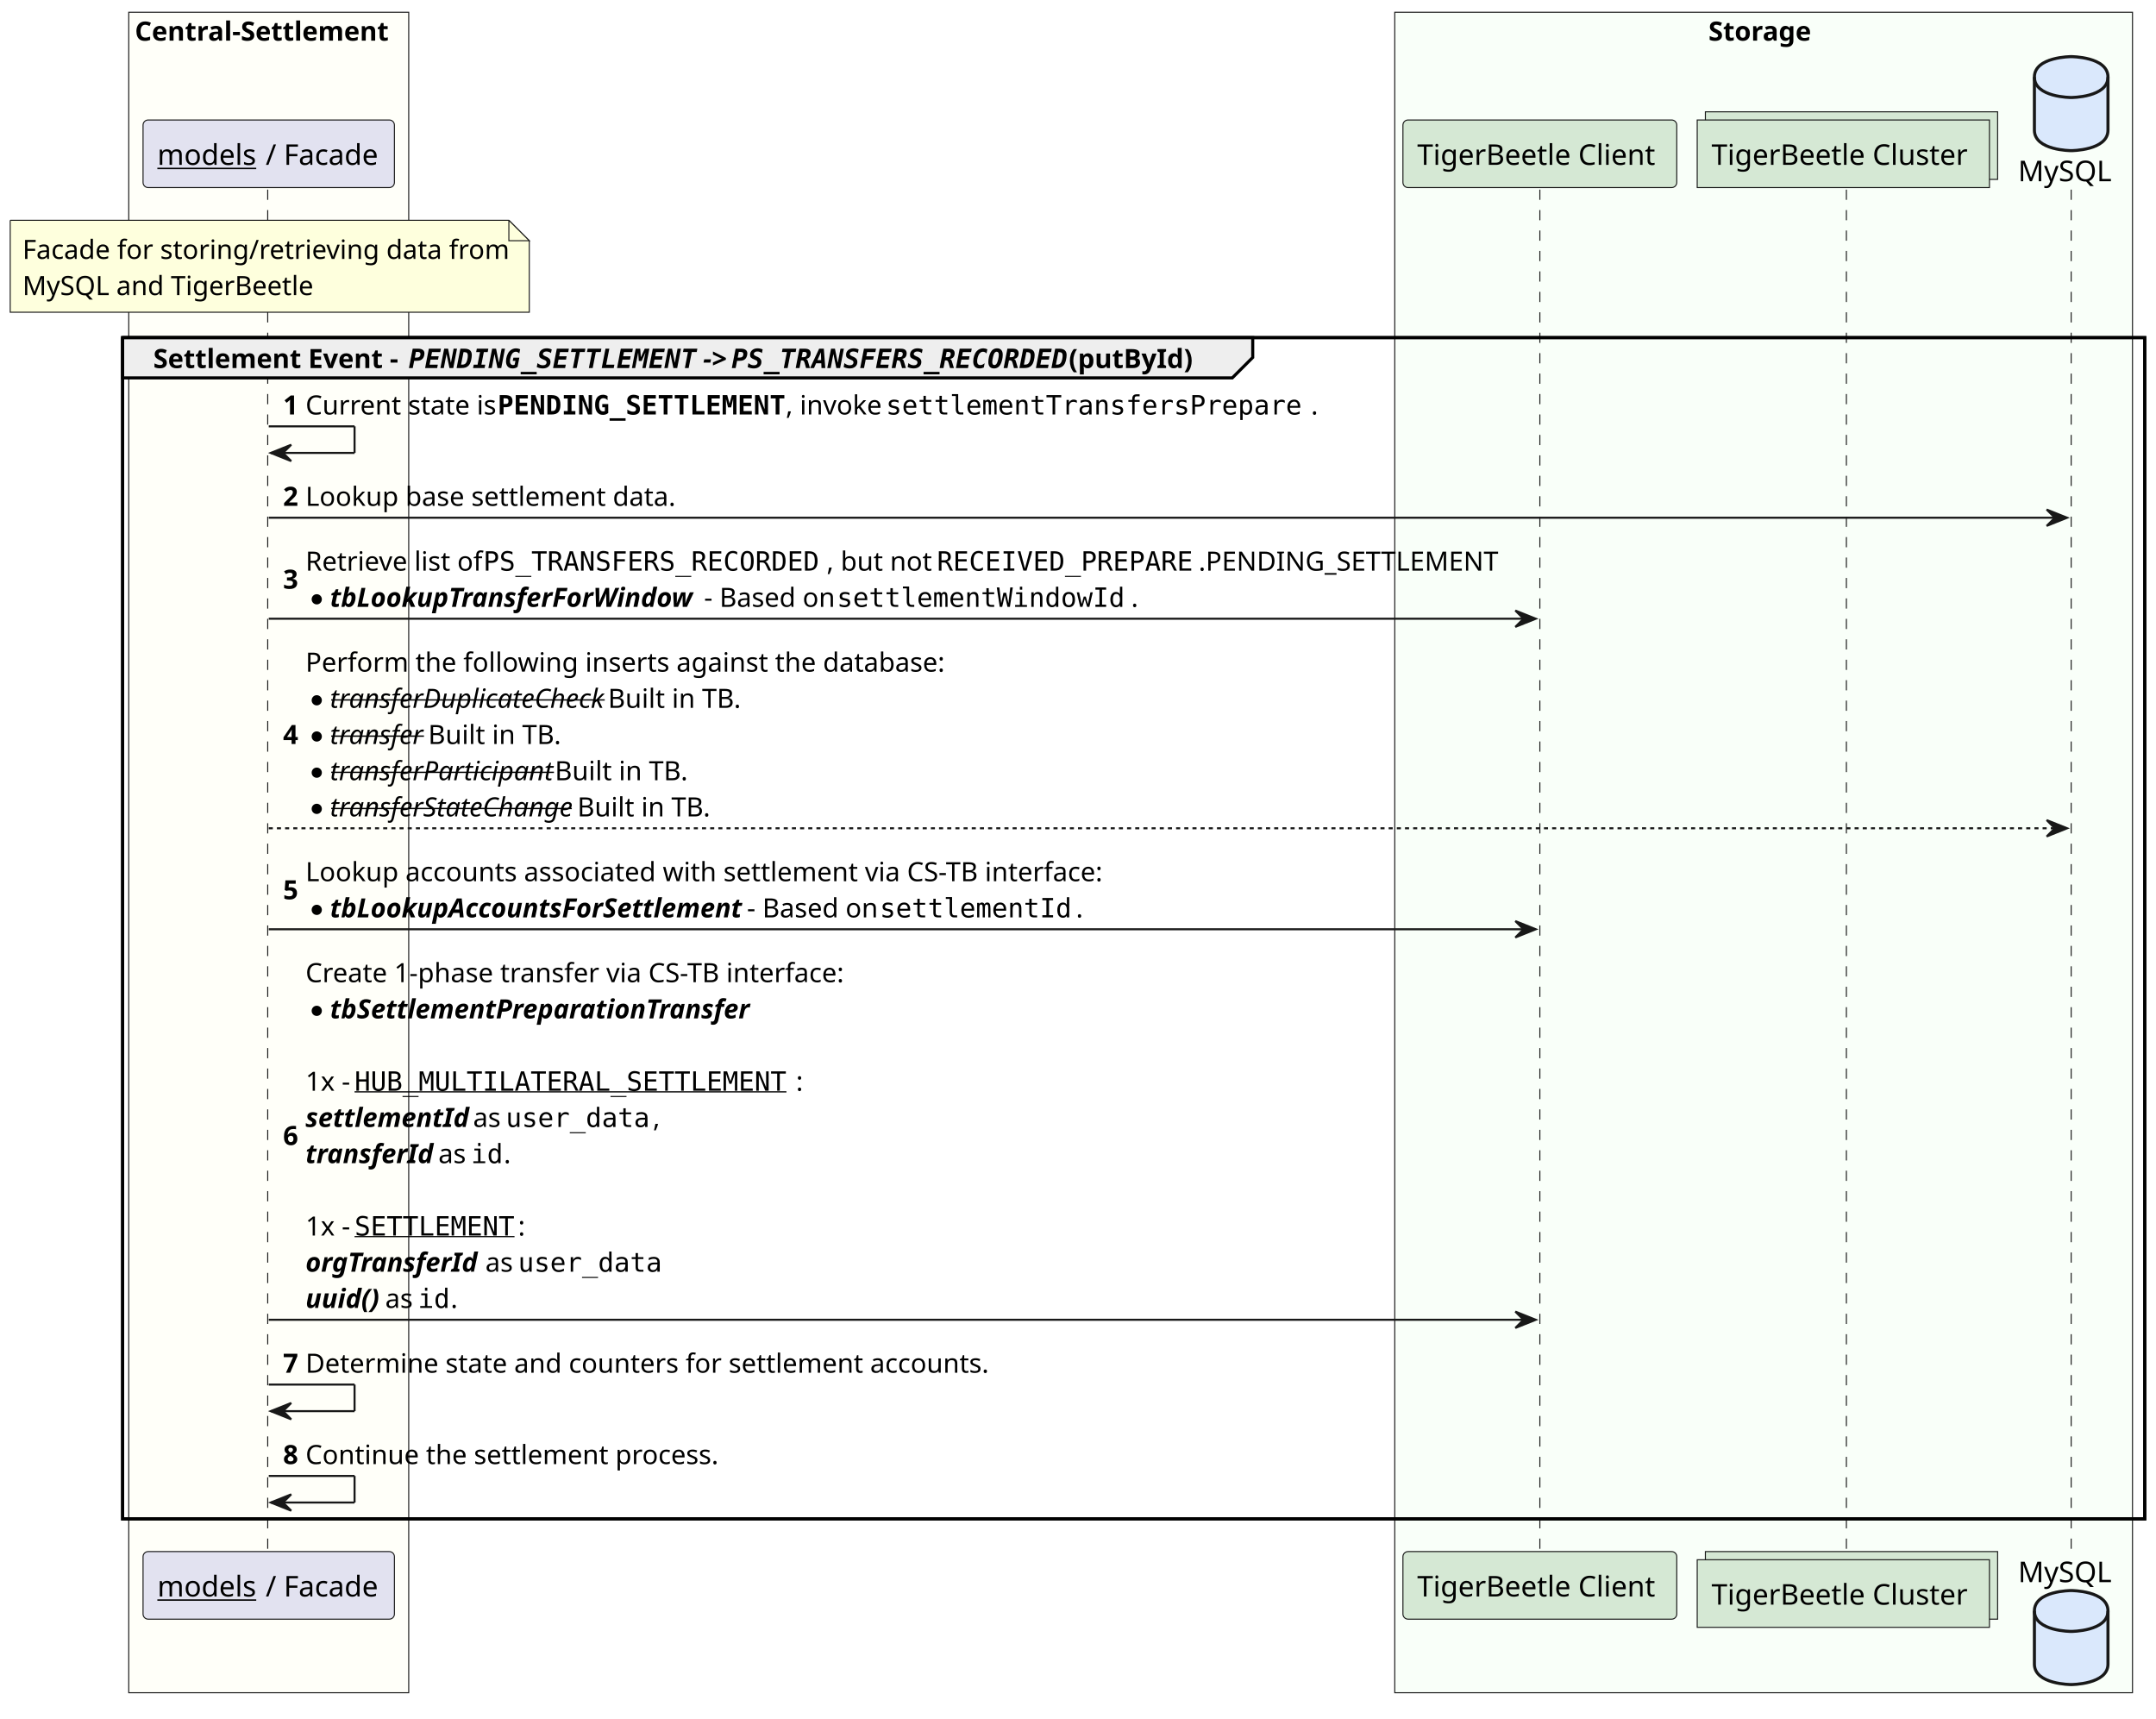
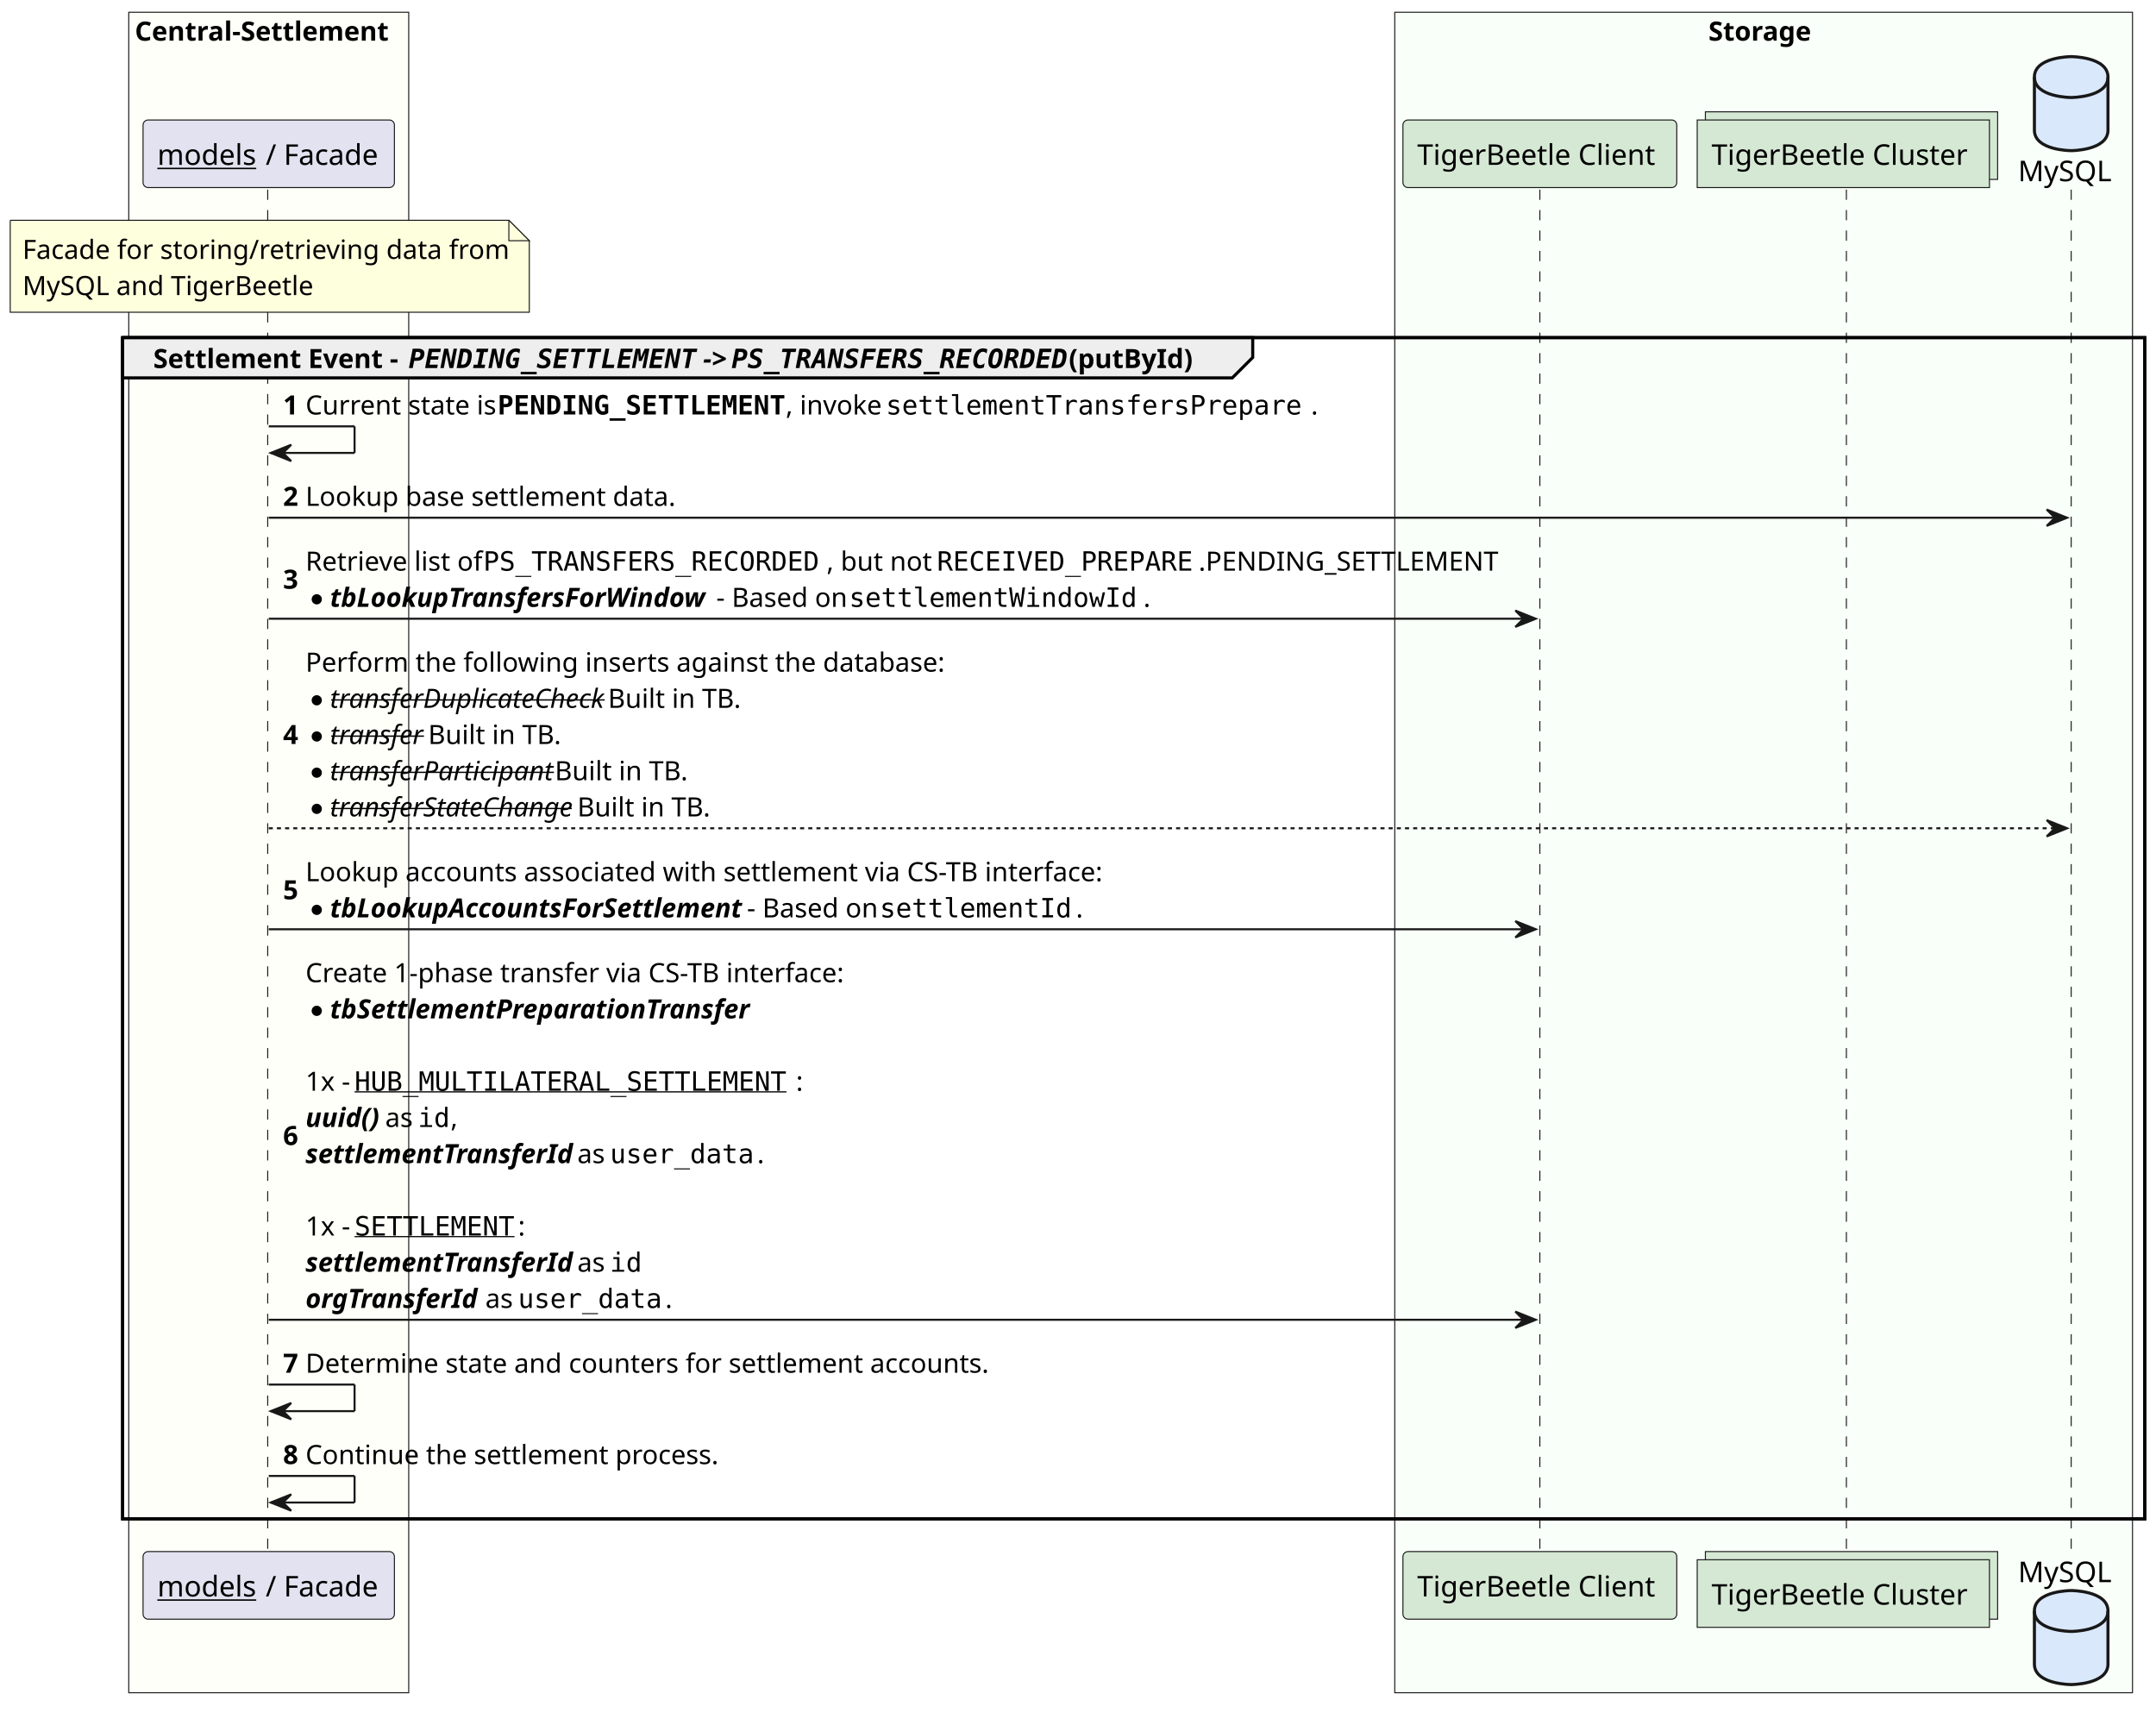
<svg xmlns="http://www.w3.org/2000/svg" contentStyleType="text/css" height="841px" preserveAspectRatio="none" style="width:1055px;height:841px;background:#FFFFFF;" version="1.1" viewBox="0 0 1055 841" width="1055px" zoomAndPan="magnify">
  <defs />
  <g>
    <rect fill="#FFFFF9" height="822.198" style="stroke:#181818;stroke-width:0.5;" width="137" x="63" y="6" />
    <text fill="#000000" font-family="sans-serif" font-size="13" font-weight="bold" lengthAdjust="spacing" textLength="128" x="66" y="19.897">Central-Settlement</text>
    <rect fill="#F9FFF9" height="822.198" style="stroke:#181818;stroke-width:0.5;" width="361" x="682.5" y="6" />
    <text fill="#000000" font-family="sans-serif" font-size="13" font-weight="bold" lengthAdjust="spacing" textLength="51" x="836" y="19.897">Storage</text>
    <rect height="577.944" style="stroke:#000000;stroke-width:1.5;fill:none;" width="989.5" x="60" y="165.186" />
    <line style="stroke:#181818;stroke-width:0.5;fill:none;stroke-dasharray:5.0,5.0;" x1="131" x2="131" y1="92.774" y2="760.13" />
    <line style="stroke:#181818;stroke-width:0.5;fill:none;stroke-dasharray:5.0,5.0;" x1="753.5" x2="753.5" y1="92.774" y2="760.13" />
    <line style="stroke:#181818;stroke-width:0.5;fill:none;stroke-dasharray:5.0,5.0;" x1="903.5" x2="903.5" y1="92.774" y2="760.13" />
    <line style="stroke:#181818;stroke-width:0.5;fill:none;stroke-dasharray:5.0,5.0;" x1="1013.5" x2="1013.5" y1="92.774" y2="760.13" />
    <rect fill="#E2E2F0" height="33.068" rx="2.5" ry="2.5" style="stroke:#181818;stroke-width:0.5;" width="123" x="70" y="58.706" />
    <text fill="#000000" font-family="sans-serif" font-size="14" lengthAdjust="spacing" text-decoration="underline" textLength="49" x="77" y="80.672">models</text>
    <text fill="#000000" font-family="sans-serif" font-size="14" lengthAdjust="spacing" textLength="56" x="130" y="80.672">/ Facade</text>
    <rect fill="#E2E2F0" height="33.068" rx="2.5" ry="2.5" style="stroke:#181818;stroke-width:0.5;" width="123" x="70" y="759.13" />
    <text fill="#000000" font-family="sans-serif" font-size="14" lengthAdjust="spacing" text-decoration="underline" textLength="49" x="77" y="781.096">models</text>
    <text fill="#000000" font-family="sans-serif" font-size="14" lengthAdjust="spacing" textLength="56" x="130" y="781.096">/ Facade</text>
    <rect fill="#D5E8D4" height="33.068" rx="2.5" ry="2.5" style="stroke:#181818;stroke-width:0.5;" width="134" x="686.5" y="58.706" />
    <text fill="#000000" font-family="sans-serif" font-size="14" lengthAdjust="spacing" textLength="120" x="693.5" y="80.672">TigerBeetle Client</text>
    <rect fill="#D5E8D4" height="33.068" rx="2.5" ry="2.5" style="stroke:#181818;stroke-width:0.5;" width="134" x="686.5" y="759.13" />
    <text fill="#000000" font-family="sans-serif" font-size="14" lengthAdjust="spacing" textLength="120" x="693.5" y="781.096">TigerBeetle Client</text>
    <rect fill="#D5E8D4" height="33.068" style="stroke:#181818;stroke-width:0.5;" width="143" x="834.5" y="54.706" />
    <rect fill="#D5E8D4" height="33.068" style="stroke:#181818;stroke-width:0.5;" width="143" x="830.5" y="58.706" />
    <text fill="#000000" font-family="sans-serif" font-size="14" lengthAdjust="spacing" textLength="129" x="837.5" y="80.672">TigerBeetle Cluster</text>
    <rect fill="#D5E8D4" height="33.068" style="stroke:#181818;stroke-width:0.5;" width="143" x="834.5" y="759.13" />
    <rect fill="#D5E8D4" height="33.068" style="stroke:#181818;stroke-width:0.5;" width="143" x="830.5" y="763.13" />
    <text fill="#000000" font-family="sans-serif" font-size="14" lengthAdjust="spacing" textLength="129" x="837.5" y="785.096">TigerBeetle Cluster</text>
    <text fill="#000000" font-family="sans-serif" font-size="14" lengthAdjust="spacing" textLength="46" x="987.5" y="88.672">MySQL</text>
    <path d="M995.5,37.706 C995.5,27.706 1013.5,27.706 1013.5,27.706 C1013.5,27.706 1031.5,27.706 1031.5,37.706 L1031.5,63.706 C1031.5,73.706 1013.5,73.706 1013.5,73.706 C1013.5,73.706 995.5,73.706 995.5,63.706 L995.5,37.706 " fill="#DAE8FC" style="stroke:#181818;stroke-width:1.5;" />
    <path d="M995.5,37.706 C995.5,47.706 1013.5,47.706 1013.5,47.706 C1013.5,47.706 1031.5,47.706 1031.5,37.706 " fill="none" style="stroke:#181818;stroke-width:1.5;" />
    <text fill="#000000" font-family="sans-serif" font-size="14" lengthAdjust="spacing" textLength="46" x="987.5" y="774.096">MySQL</text>
    <path d="M995.5,788.198 C995.5,778.198 1013.5,778.198 1013.5,778.198 C1013.5,778.198 1031.5,778.198 1031.5,788.198 L1031.5,814.198 C1031.5,824.198 1013.5,824.198 1013.5,824.198 C1013.5,824.198 995.5,824.198 995.5,814.198 L995.5,788.198 " fill="#DAE8FC" style="stroke:#181818;stroke-width:1.5;" />
    <path d="M995.5,788.198 C995.5,798.198 1013.5,798.198 1013.5,798.198 C1013.5,798.198 1031.5,798.198 1031.5,788.198 " fill="none" style="stroke:#181818;stroke-width:1.5;" />
    <path d="M5,107.774 L5,152.774 L259,152.774 L259,117.774 L249,107.774 L5,107.774 " fill="#FEFFDD" style="stroke:#181818;stroke-width:0.5;" />
    <path d="M249,107.774 L249,117.774 L259,117.774 L249,107.774 " fill="#FEFFDD" style="stroke:#181818;stroke-width:0.5;" />
    <text fill="#000000" font-family="sans-serif" font-size="13" lengthAdjust="spacing" textLength="233" x="11" y="126.671">Facade for storing/retrieving data from</text>
    <text fill="#000000" font-family="sans-serif" font-size="13" lengthAdjust="spacing" textLength="139" x="11" y="144.377">MySQL and TigerBeetle</text>
    <path d="M60,165.186 L613,165.186 L613,174.892 L603,184.892 L60,184.892 L60,165.186 " fill="#EEEEEE" style="stroke:#000000;stroke-width:1.5;" />
    <rect fill="none" height="577.944" style="stroke:#000000;stroke-width:1.5;" width="989.5" x="60" y="165.186" />
    <text fill="#000000" font-family="sans-serif" font-size="13" font-weight="bold" lengthAdjust="spacing" textLength="122" x="75" y="180.083">Settlement Event -</text>
    <text fill="#000000" font-family="monospace" font-size="13" font-style="italic" font-weight="bold" lengthAdjust="spacing" textLength="141" x="200" y="180.083">PENDING_SETTLEMENT</text>
    <text fill="#000000" font-family="sans-serif" font-size="13" font-style="italic" font-weight="bold" lengthAdjust="spacing" textLength="11" x="344" y="180.083">-&gt;</text>
    <text fill="#000000" font-family="monospace" font-size="13" font-style="italic" font-weight="bold" lengthAdjust="spacing" textLength="162" x="358" y="180.083">PS_TRANSFERS_RECORDED</text>
    <text fill="#000000" font-family="sans-serif" font-size="13" font-weight="bold" lengthAdjust="spacing" textLength="60" x="523" y="180.083">(putById)</text>
    <line style="stroke:#181818;stroke-width:1.0;" x1="131.5" x2="173.5" y1="208.598" y2="208.598" />
    <line style="stroke:#181818;stroke-width:1.0;" x1="173.5" x2="173.5" y1="208.598" y2="221.598" />
    <line style="stroke:#181818;stroke-width:1.0;" x1="132.5" x2="173.5" y1="221.598" y2="221.598" />
    <polygon fill="#181818" points="142.5,217.598,132.5,221.598,142.5,225.598,138.5,221.598" style="stroke:#181818;stroke-width:1.0;" />
    <text fill="#000000" font-family="sans-serif" font-size="13" font-weight="bold" lengthAdjust="spacing" textLength="7" x="138.5" y="202.789">1</text>
    <text fill="#000000" font-family="sans-serif" font-size="13" lengthAdjust="spacing" textLength="91" x="149.5" y="202.789">Current state is</text>
    <text fill="#000000" font-family="monospace" font-size="13" font-weight="bold" lengthAdjust="spacing" textLength="141" x="243.5" y="202.789">PENDING_SETTLEMENT</text>
    <text fill="#000000" font-family="sans-serif" font-size="13" lengthAdjust="spacing" textLength="46" x="384.5" y="202.789">, invoke</text>
    <text fill="#000000" font-family="monospace" font-size="13" lengthAdjust="spacing" textLength="208" x="433.5" y="202.789">settlementTransfersPrepare</text>
    <text fill="#000000" font-family="sans-serif" font-size="13" lengthAdjust="spacing" textLength="3" x="641.5" y="202.789">.</text>
    <polygon fill="#181818" points="1001.5,249.304,1011.5,253.304,1001.5,257.304,1005.5,253.304" style="stroke:#181818;stroke-width:1.0;" />
    <line style="stroke:#181818;stroke-width:1.0;" x1="131.5" x2="1007.5" y1="253.304" y2="253.304" />
    <text fill="#000000" font-family="sans-serif" font-size="13" font-weight="bold" lengthAdjust="spacing" textLength="7" x="138.5" y="247.495">2</text>
    <text fill="#000000" font-family="sans-serif" font-size="13" lengthAdjust="spacing" textLength="178" x="149.5" y="247.495">Lookup base settlement data.</text>
    <polygon fill="#181818" points="741.5,298.716,751.5,302.716,741.5,306.716,745.5,302.716" style="stroke:#181818;stroke-width:1.0;" />
    <line style="stroke:#181818;stroke-width:1.0;" x1="131.5" x2="747.5" y1="302.716" y2="302.716" />
    <text fill="#000000" font-family="sans-serif" font-size="13" font-weight="bold" lengthAdjust="spacing" textLength="7" x="138.5" y="288.054">3</text>
    <text fill="#000000" font-family="sans-serif" font-size="13" lengthAdjust="spacing" textLength="84" x="149.5" y="279.201">Retrieve list of</text>
    <text fill="#000000" font-family="monospace" font-size="13" lengthAdjust="spacing" textLength="168" x="236.5" y="279.201">PS_TRANSFERS_RECORDED</text>
    <text fill="#000000" font-family="sans-serif" font-size="13" lengthAdjust="spacing" textLength="51" x="404.5" y="279.201">, but not</text>
    <text fill="#000000" font-family="monospace" font-size="13" lengthAdjust="spacing" textLength="128" x="458.5" y="279.201">RECEIVED_PREPARE</text>
    <text fill="#000000" font-family="sans-serif" font-size="13" lengthAdjust="spacing" textLength="144" x="586.5" y="279.201">.PENDING_SETTLEMENT</text>
    <ellipse cx="155" cy="293.216" fill="#000000" rx="2.5" ry="2.5" style="stroke:#000000;stroke-width:0.0;" />
-     <text fill="#000000" font-family="sans-serif" font-size="13" font-style="italic" font-weight="bold" lengthAdjust="spacing" textLength="180" x="161.5" y="296.907">tbLookupTransferForWindow</text>
-     <text fill="#000000" font-family="sans-serif" font-size="13" lengthAdjust="spacing" textLength="62" x="344.5" y="296.907">- Based on</text>
-     <text fill="#000000" font-family="monospace" font-size="13" lengthAdjust="spacing" textLength="144" x="409.5" y="296.907">settlementWindowId</text>
-     <text fill="#000000" font-family="sans-serif" font-size="13" lengthAdjust="spacing" textLength="3" x="553.5" y="296.907">.</text>
+     <text fill="#000000" font-family="sans-serif" font-size="13" font-style="italic" font-weight="bold" lengthAdjust="spacing" textLength="186" x="161.5" y="296.907">tbLookupTransfersForWindow</text>
+     <text fill="#000000" font-family="sans-serif" font-size="13" lengthAdjust="spacing" textLength="62" x="350.5" y="296.907">- Based on</text>
+     <text fill="#000000" font-family="monospace" font-size="13" lengthAdjust="spacing" textLength="144" x="415.5" y="296.907">settlementWindowId</text>
+     <text fill="#000000" font-family="sans-serif" font-size="13" lengthAdjust="spacing" textLength="3" x="559.5" y="296.907">.</text>
    <polygon fill="#181818" points="1001.5,401.246,1011.5,405.246,1001.5,409.246,1005.5,405.246" style="stroke:#181818;stroke-width:1.0;" />
    <line style="stroke:#181818;stroke-width:1.0;stroke-dasharray:2.0,2.0;" x1="131.5" x2="1007.5" y1="405.246" y2="405.246" />
    <text fill="#000000" font-family="sans-serif" font-size="13" font-weight="bold" lengthAdjust="spacing" textLength="7" x="138.5" y="364.025">4</text>
    <text fill="#000000" font-family="sans-serif" font-size="13" lengthAdjust="spacing" textLength="304" x="149.5" y="328.613">Perform the following inserts against the database:</text>
    <ellipse cx="155" cy="342.628" fill="#000000" rx="2.5" ry="2.5" style="stroke:#000000;stroke-width:0.0;" />
    <text fill="#000000" font-family="sans-serif" font-size="13" font-style="italic" lengthAdjust="spacing" text-decoration="line-through" textLength="133" x="161.5" y="346.319">transferDuplicateCheck</text>
    <text fill="#000000" font-family="sans-serif" font-size="13" lengthAdjust="spacing" textLength="62" x="297.5" y="346.319">Built in TB.</text>
    <ellipse cx="155" cy="360.334" fill="#000000" rx="2.5" ry="2.5" style="stroke:#000000;stroke-width:0.0;" />
    <text fill="#000000" font-family="sans-serif" font-size="13" font-style="italic" lengthAdjust="spacing" text-decoration="line-through" textLength="45" x="161.5" y="364.025">transfer</text>
    <text fill="#000000" font-family="sans-serif" font-size="13" lengthAdjust="spacing" textLength="62" x="209.5" y="364.025">Built in TB.</text>
    <ellipse cx="155" cy="378.04" fill="#000000" rx="2.5" ry="2.5" style="stroke:#000000;stroke-width:0.0;" />
    <text fill="#000000" font-family="sans-serif" font-size="13" font-style="italic" lengthAdjust="spacing" text-decoration="line-through" textLength="107" x="161.5" y="381.731">transferParticipant</text>
    <text fill="#000000" font-family="sans-serif" font-size="13" lengthAdjust="spacing" textLength="62" x="271.5" y="381.731">Built in TB.</text>
    <ellipse cx="155" cy="395.746" fill="#000000" rx="2.5" ry="2.5" style="stroke:#000000;stroke-width:0.0;" />
    <text fill="#000000" font-family="sans-serif" font-size="13" font-style="italic" lengthAdjust="spacing" text-decoration="line-through" textLength="118" x="161.5" y="399.437">transferStateChange</text>
    <text fill="#000000" font-family="sans-serif" font-size="13" lengthAdjust="spacing" textLength="62" x="282.5" y="399.437">Built in TB.</text>
    <polygon fill="#181818" points="741.5,450.658,751.5,454.658,741.5,458.658,745.5,454.658" style="stroke:#181818;stroke-width:1.0;" />
    <line style="stroke:#181818;stroke-width:1.0;" x1="131.5" x2="747.5" y1="454.658" y2="454.658" />
    <text fill="#000000" font-family="sans-serif" font-size="13" font-weight="bold" lengthAdjust="spacing" textLength="7" x="138.5" y="439.996">5</text>
    <text fill="#000000" font-family="sans-serif" font-size="13" lengthAdjust="spacing" textLength="381" x="149.5" y="431.143">Lookup accounts associated with settlement via CS-TB interface:</text>
    <ellipse cx="155" cy="445.158" fill="#000000" rx="2.5" ry="2.5" style="stroke:#000000;stroke-width:0.0;" />
    <text fill="#000000" font-family="sans-serif" font-size="13" font-style="italic" font-weight="bold" lengthAdjust="spacing" textLength="201" x="161.5" y="448.849">tbLookupAccountsForSettlement</text>
    <text fill="#000000" font-family="sans-serif" font-size="13" lengthAdjust="spacing" textLength="62" x="365.5" y="448.849">- Based on</text>
    <text fill="#000000" font-family="monospace" font-size="13" lengthAdjust="spacing" textLength="96" x="430.5" y="448.849">settlementId</text>
    <text fill="#000000" font-family="sans-serif" font-size="13" lengthAdjust="spacing" textLength="3" x="526.5" y="448.849">.</text>
    <polygon fill="#181818" points="741.5,641.718,751.5,645.718,741.5,649.718,745.5,645.718" style="stroke:#181818;stroke-width:1.0;" />
    <line style="stroke:#181818;stroke-width:1.0;" x1="131.5" x2="747.5" y1="645.718" y2="645.718" />
    <text fill="#000000" font-family="sans-serif" font-size="13" font-weight="bold" lengthAdjust="spacing" textLength="7" x="138.5" y="560.232">6</text>
    <text fill="#000000" font-family="sans-serif" font-size="13" lengthAdjust="spacing" textLength="254" x="149.5" y="480.555">Create 1-phase transfer via CS-TB interface:</text>
    <ellipse cx="155" cy="494.57" fill="#000000" rx="2.5" ry="2.5" style="stroke:#000000;stroke-width:0.0;" />
    <text fill="#000000" font-family="sans-serif" font-size="13" font-style="italic" font-weight="bold" lengthAdjust="spacing" textLength="205" x="161.5" y="498.261">tbSettlementPreparationTransfer</text>
    <text fill="#000000" font-family="sans-serif" font-size="13" lengthAdjust="spacing" textLength="3" x="149.5" y="515.967"> </text>
    <text fill="#000000" font-family="sans-serif" font-size="13" lengthAdjust="spacing" textLength="21" x="149.5" y="533.673">1x -</text>
    <text fill="#000000" font-family="monospace" font-size="13" lengthAdjust="spacing" text-decoration="underline" textLength="216" x="173.5" y="533.673">HUB_MULTILATERAL_SETTLEMENT</text>
    <text fill="#000000" font-family="sans-serif" font-size="13" lengthAdjust="spacing" textLength="3" x="389.5" y="533.673">:</text>
-     <text fill="#000000" font-family="sans-serif" font-size="13" font-style="italic" font-weight="bold" lengthAdjust="spacing" textLength="79" x="149.5" y="551.379">settlementId</text>
-     <text fill="#000000" font-family="sans-serif" font-size="13" lengthAdjust="spacing" textLength="13" x="231.5" y="551.379">as</text>
-     <text fill="#000000" font-family="monospace" font-size="13" lengthAdjust="spacing" textLength="72" x="247.5" y="551.379">user_data</text>
-     <text fill="#000000" font-family="sans-serif" font-size="13" lengthAdjust="spacing" textLength="3" x="319.5" y="551.379">,</text>
-     <text fill="#000000" font-family="sans-serif" font-size="13" font-style="italic" font-weight="bold" lengthAdjust="spacing" textLength="62" x="149.5" y="569.085">transferId</text>
-     <text fill="#000000" font-family="sans-serif" font-size="13" lengthAdjust="spacing" textLength="13" x="214.5" y="569.085">as</text>
-     <text fill="#000000" font-family="monospace" font-size="13" lengthAdjust="spacing" textLength="16" x="230.5" y="569.085">id</text>
-     <text fill="#000000" font-family="sans-serif" font-size="13" lengthAdjust="spacing" textLength="3" x="246.5" y="569.085">.</text>
+     <text fill="#000000" font-family="sans-serif" font-size="13" font-style="italic" font-weight="bold" lengthAdjust="spacing" textLength="36" x="149.5" y="551.379">uuid()</text>
+     <text fill="#000000" font-family="sans-serif" font-size="13" lengthAdjust="spacing" textLength="13" x="188.5" y="551.379">as</text>
+     <text fill="#000000" font-family="monospace" font-size="13" lengthAdjust="spacing" textLength="16" x="204.5" y="551.379">id</text>
+     <text fill="#000000" font-family="sans-serif" font-size="13" lengthAdjust="spacing" textLength="3" x="220.5" y="551.379">,</text>
+     <text fill="#000000" font-family="sans-serif" font-size="13" font-style="italic" font-weight="bold" lengthAdjust="spacing" textLength="130" x="149.5" y="569.085">settlementTransferId</text>
+     <text fill="#000000" font-family="sans-serif" font-size="13" lengthAdjust="spacing" textLength="13" x="282.5" y="569.085">as</text>
+     <text fill="#000000" font-family="monospace" font-size="13" lengthAdjust="spacing" textLength="72" x="298.5" y="569.085">user_data</text>
+     <text fill="#000000" font-family="sans-serif" font-size="13" lengthAdjust="spacing" textLength="3" x="370.5" y="569.085">.</text>
    <text fill="#000000" font-family="sans-serif" font-size="13" lengthAdjust="spacing" textLength="3" x="149.5" y="586.791"> </text>
    <text fill="#000000" font-family="sans-serif" font-size="13" lengthAdjust="spacing" textLength="21" x="149.5" y="604.497">1x -</text>
    <text fill="#000000" font-family="monospace" font-size="13" lengthAdjust="spacing" text-decoration="underline" textLength="80" x="173.5" y="604.497">SETTLEMENT</text>
    <text fill="#000000" font-family="sans-serif" font-size="13" lengthAdjust="spacing" textLength="3" x="253.5" y="604.497">:</text>
-     <text fill="#000000" font-family="sans-serif" font-size="13" font-style="italic" font-weight="bold" lengthAdjust="spacing" textLength="85" x="149.5" y="622.203">orgTransferId</text>
-     <text fill="#000000" font-family="sans-serif" font-size="13" lengthAdjust="spacing" textLength="13" x="237.5" y="622.203">as</text>
-     <text fill="#000000" font-family="monospace" font-size="13" lengthAdjust="spacing" textLength="72" x="253.5" y="622.203">user_data</text>
-     <text fill="#000000" font-family="sans-serif" font-size="13" font-style="italic" font-weight="bold" lengthAdjust="spacing" textLength="36" x="149.5" y="639.909">uuid()</text>
-     <text fill="#000000" font-family="sans-serif" font-size="13" lengthAdjust="spacing" textLength="13" x="188.5" y="639.909">as</text>
-     <text fill="#000000" font-family="monospace" font-size="13" lengthAdjust="spacing" textLength="16" x="204.5" y="639.909">id</text>
-     <text fill="#000000" font-family="sans-serif" font-size="13" lengthAdjust="spacing" textLength="3" x="220.5" y="639.909">.</text>
+     <text fill="#000000" font-family="sans-serif" font-size="13" font-style="italic" font-weight="bold" lengthAdjust="spacing" textLength="130" x="149.5" y="622.203">settlementTransferId</text>
+     <text fill="#000000" font-family="sans-serif" font-size="13" lengthAdjust="spacing" textLength="13" x="282.5" y="622.203">as</text>
+     <text fill="#000000" font-family="monospace" font-size="13" lengthAdjust="spacing" textLength="16" x="298.5" y="622.203">id</text>
+     <text fill="#000000" font-family="sans-serif" font-size="13" font-style="italic" font-weight="bold" lengthAdjust="spacing" textLength="85" x="149.5" y="639.909">orgTransferId</text>
+     <text fill="#000000" font-family="sans-serif" font-size="13" lengthAdjust="spacing" textLength="13" x="237.5" y="639.909">as</text>
+     <text fill="#000000" font-family="monospace" font-size="13" lengthAdjust="spacing" textLength="72" x="253.5" y="639.909">user_data</text>
+     <text fill="#000000" font-family="sans-serif" font-size="13" lengthAdjust="spacing" textLength="3" x="325.5" y="639.909">.</text>
    <line style="stroke:#181818;stroke-width:1.0;" x1="131.5" x2="173.5" y1="677.424" y2="677.424" />
    <line style="stroke:#181818;stroke-width:1.0;" x1="173.5" x2="173.5" y1="677.424" y2="690.424" />
    <line style="stroke:#181818;stroke-width:1.0;" x1="132.5" x2="173.5" y1="690.424" y2="690.424" />
    <polygon fill="#181818" points="142.5,686.424,132.5,690.424,142.5,694.424,138.5,690.424" style="stroke:#181818;stroke-width:1.0;" />
    <text fill="#000000" font-family="sans-serif" font-size="13" font-weight="bold" lengthAdjust="spacing" textLength="7" x="138.5" y="671.615">7</text>
    <text fill="#000000" font-family="sans-serif" font-size="13" lengthAdjust="spacing" textLength="326" x="149.5" y="671.615">Determine state and counters for settlement accounts.</text>
    <line style="stroke:#181818;stroke-width:1.0;" x1="131.5" x2="173.5" y1="722.13" y2="722.13" />
    <line style="stroke:#181818;stroke-width:1.0;" x1="173.5" x2="173.5" y1="722.13" y2="735.13" />
    <line style="stroke:#181818;stroke-width:1.0;" x1="132.5" x2="173.5" y1="735.13" y2="735.13" />
    <polygon fill="#181818" points="142.5,731.13,132.5,735.13,142.5,739.13,138.5,735.13" style="stroke:#181818;stroke-width:1.0;" />
    <text fill="#000000" font-family="sans-serif" font-size="13" font-weight="bold" lengthAdjust="spacing" textLength="7" x="138.5" y="716.321">8</text>
    <text fill="#000000" font-family="sans-serif" font-size="13" lengthAdjust="spacing" textLength="198" x="149.5" y="716.321">Continue the settlement process.</text>
  </g>
</svg>
